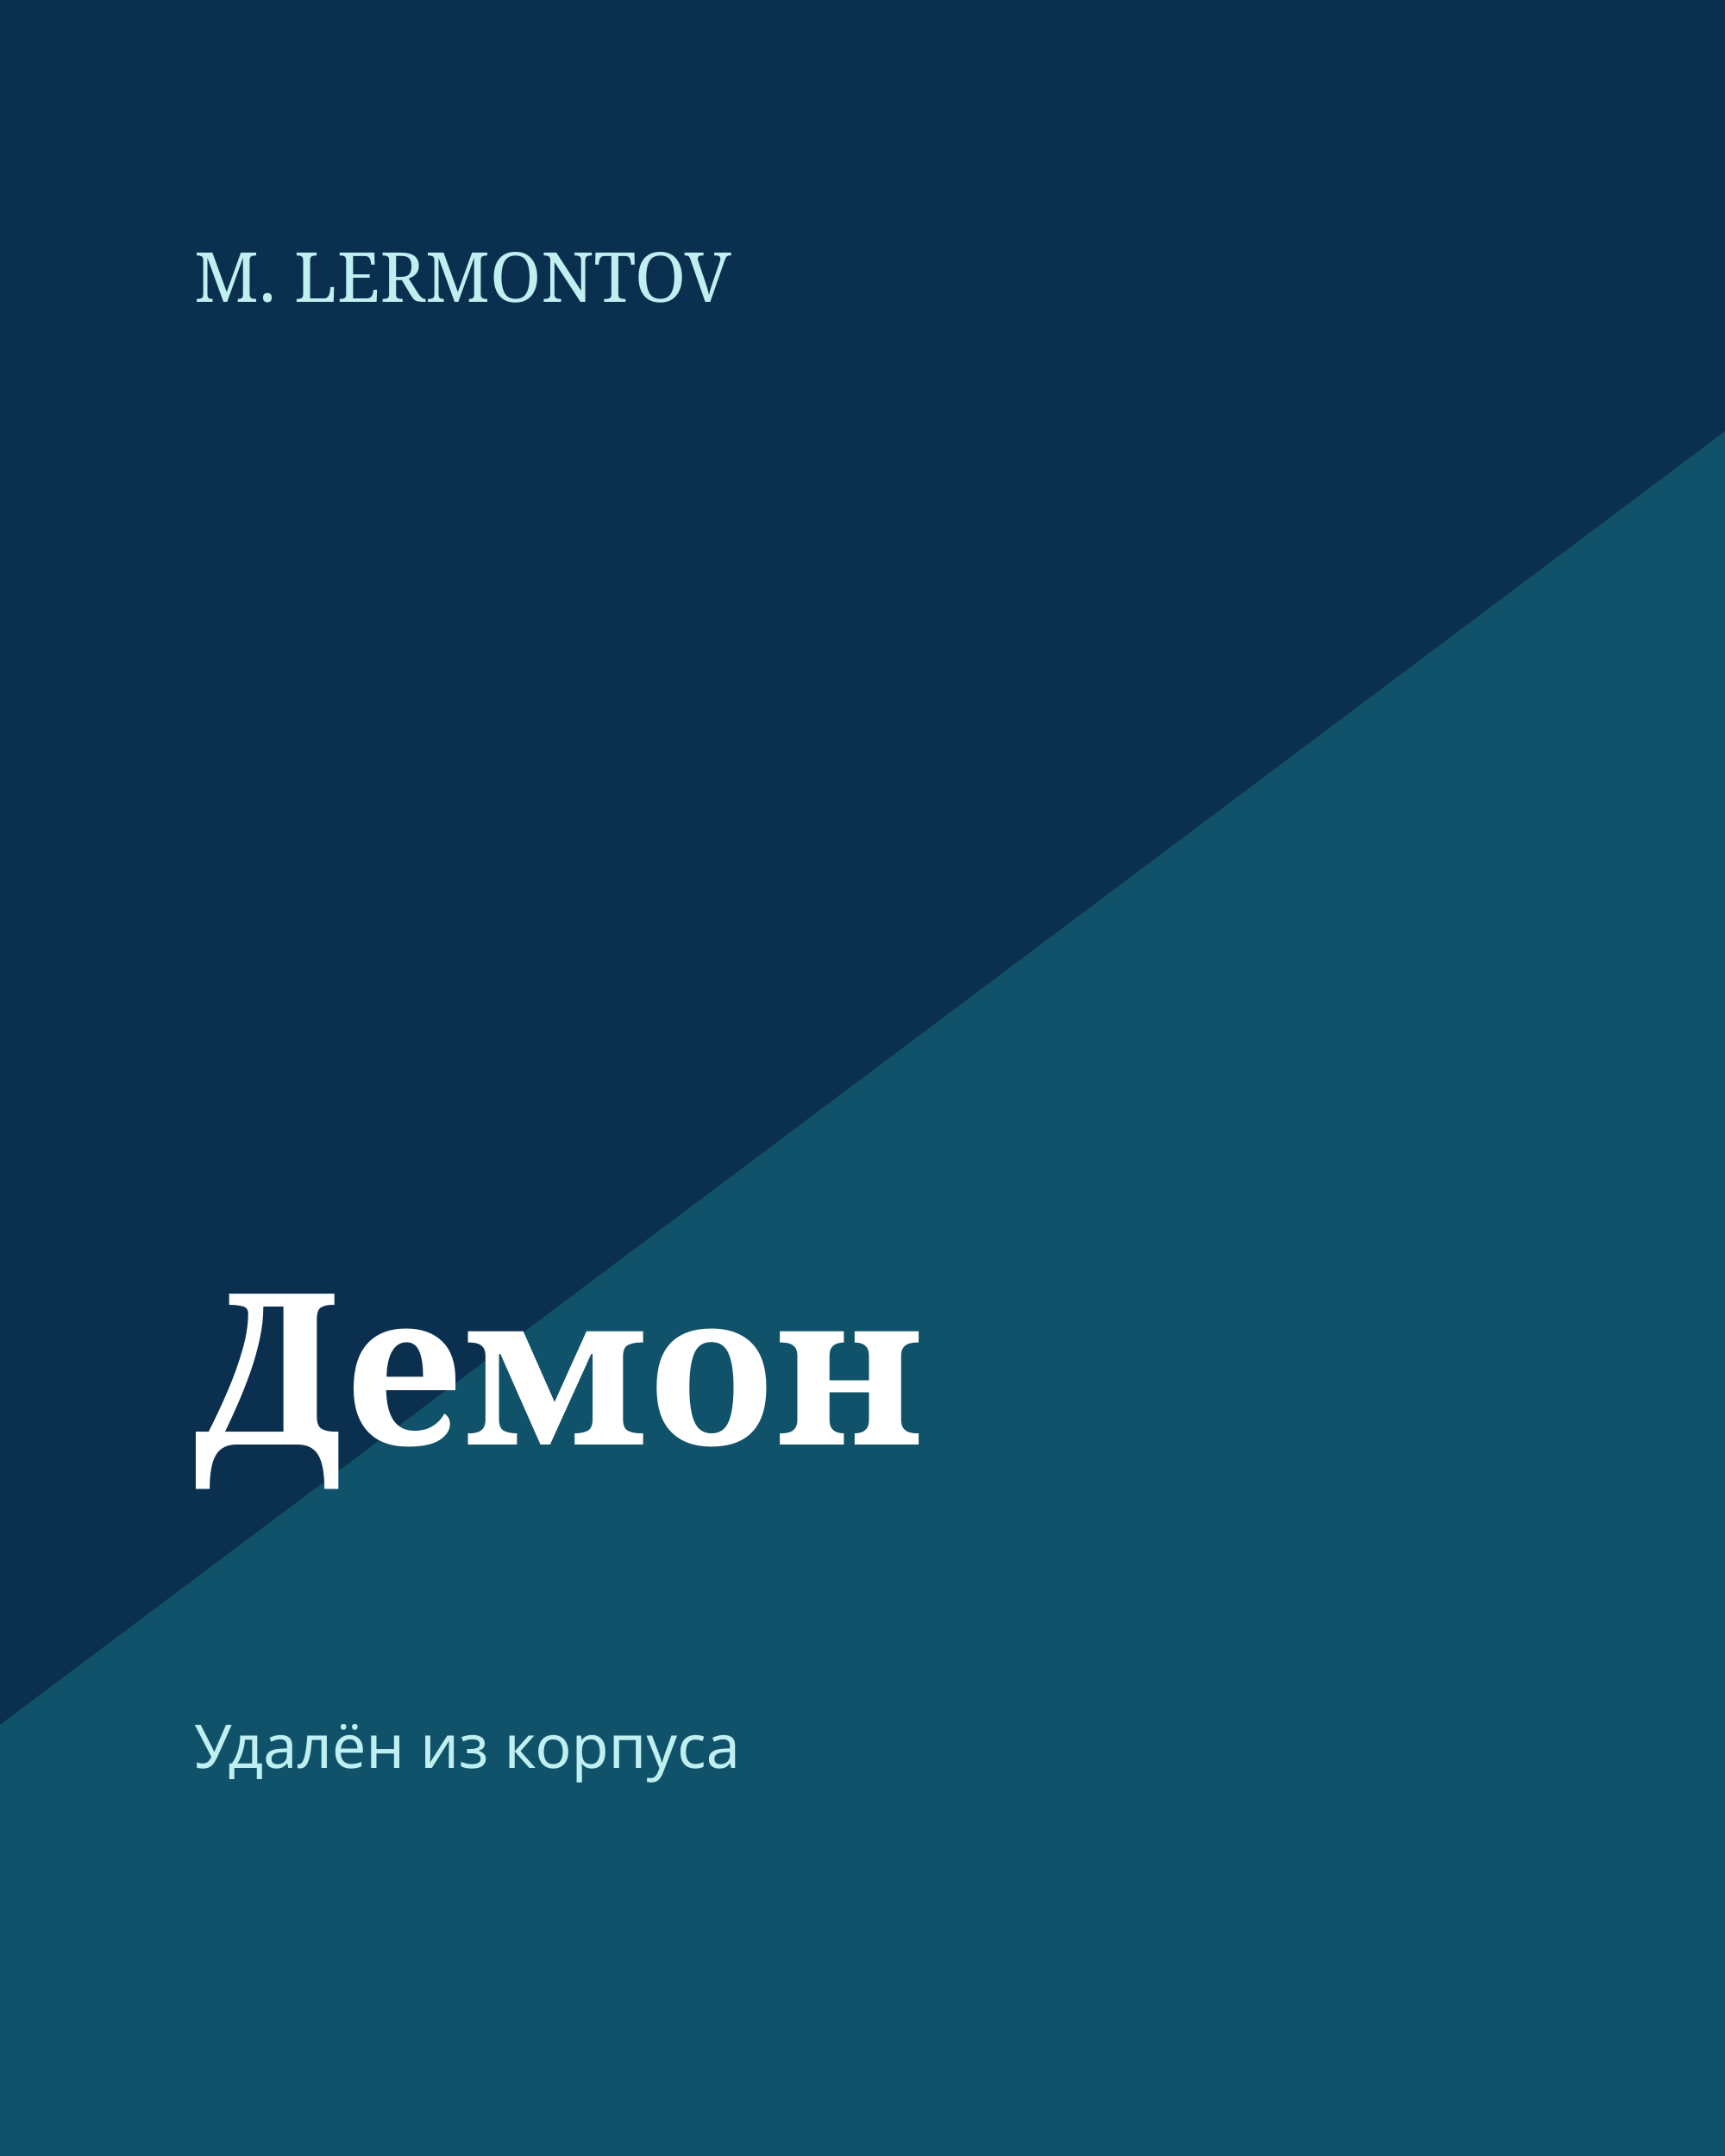
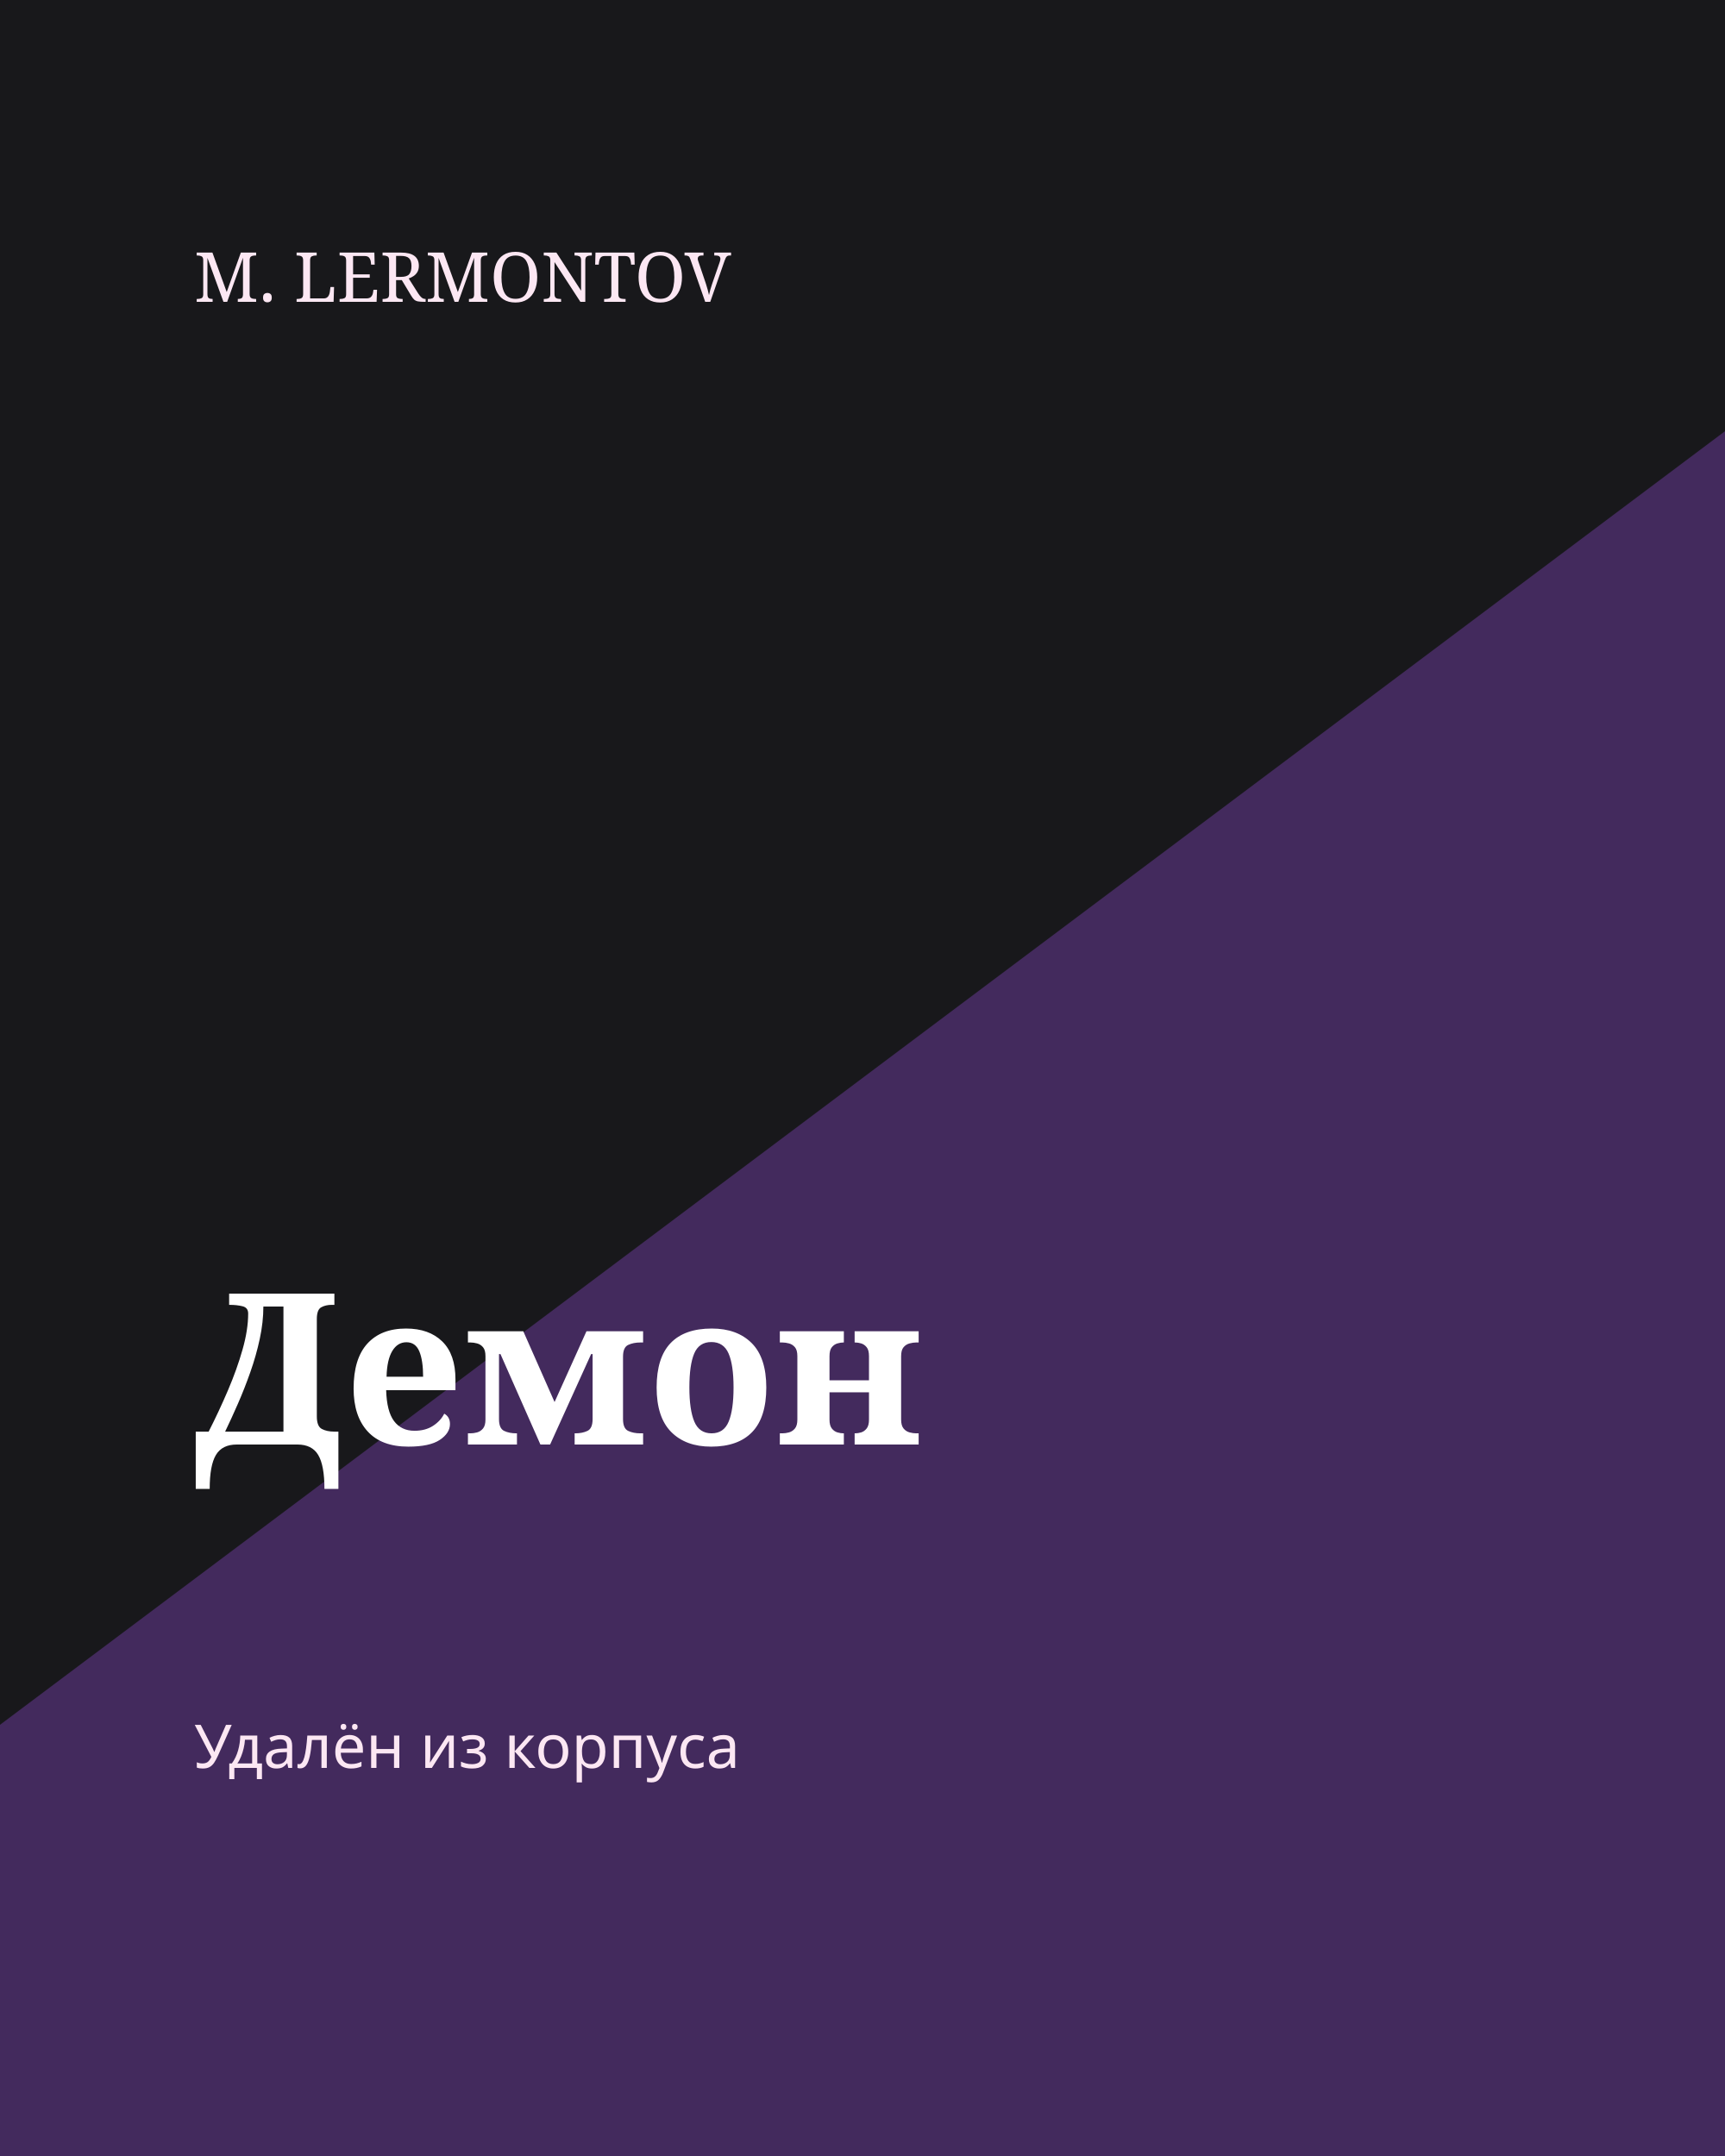
<svg xmlns="http://www.w3.org/2000/svg" width="800" height="1000" viewBox="0 0 800 1000">
-   <rect width="800" height="1000" fill="#0B2F4F" />
-   <path d="M0 800 800 200v800H0z" fill="#18A3A8" opacity=".3" />
-   <text x="90" y="140" fill="#BFEFF0" font-family="serif" font-size="32">M. LERMONTOV</text>
+   <rect width="800" height="1000" fill="#18181B" />
+   <path d="M0 800 800 200v800H0z" fill="#A855F7" opacity=".3" />
+   <text x="90" y="140" fill="#FCE7F3" font-family="serif" font-size="32">M. LERMONTOV</text>
  <text x="90" y="670" fill="white" font-family="serif" font-size="98" font-weight="700">Демон</text>
-   <text x="90" y="820" fill="#BFEFF0" font-family="sans-serif" font-size="28">Удалён из корпуса</text>
+   <text x="90" y="820" fill="#FCE7F3" font-family="sans-serif" font-size="28">Удалён из корпуса</text>
</svg>
